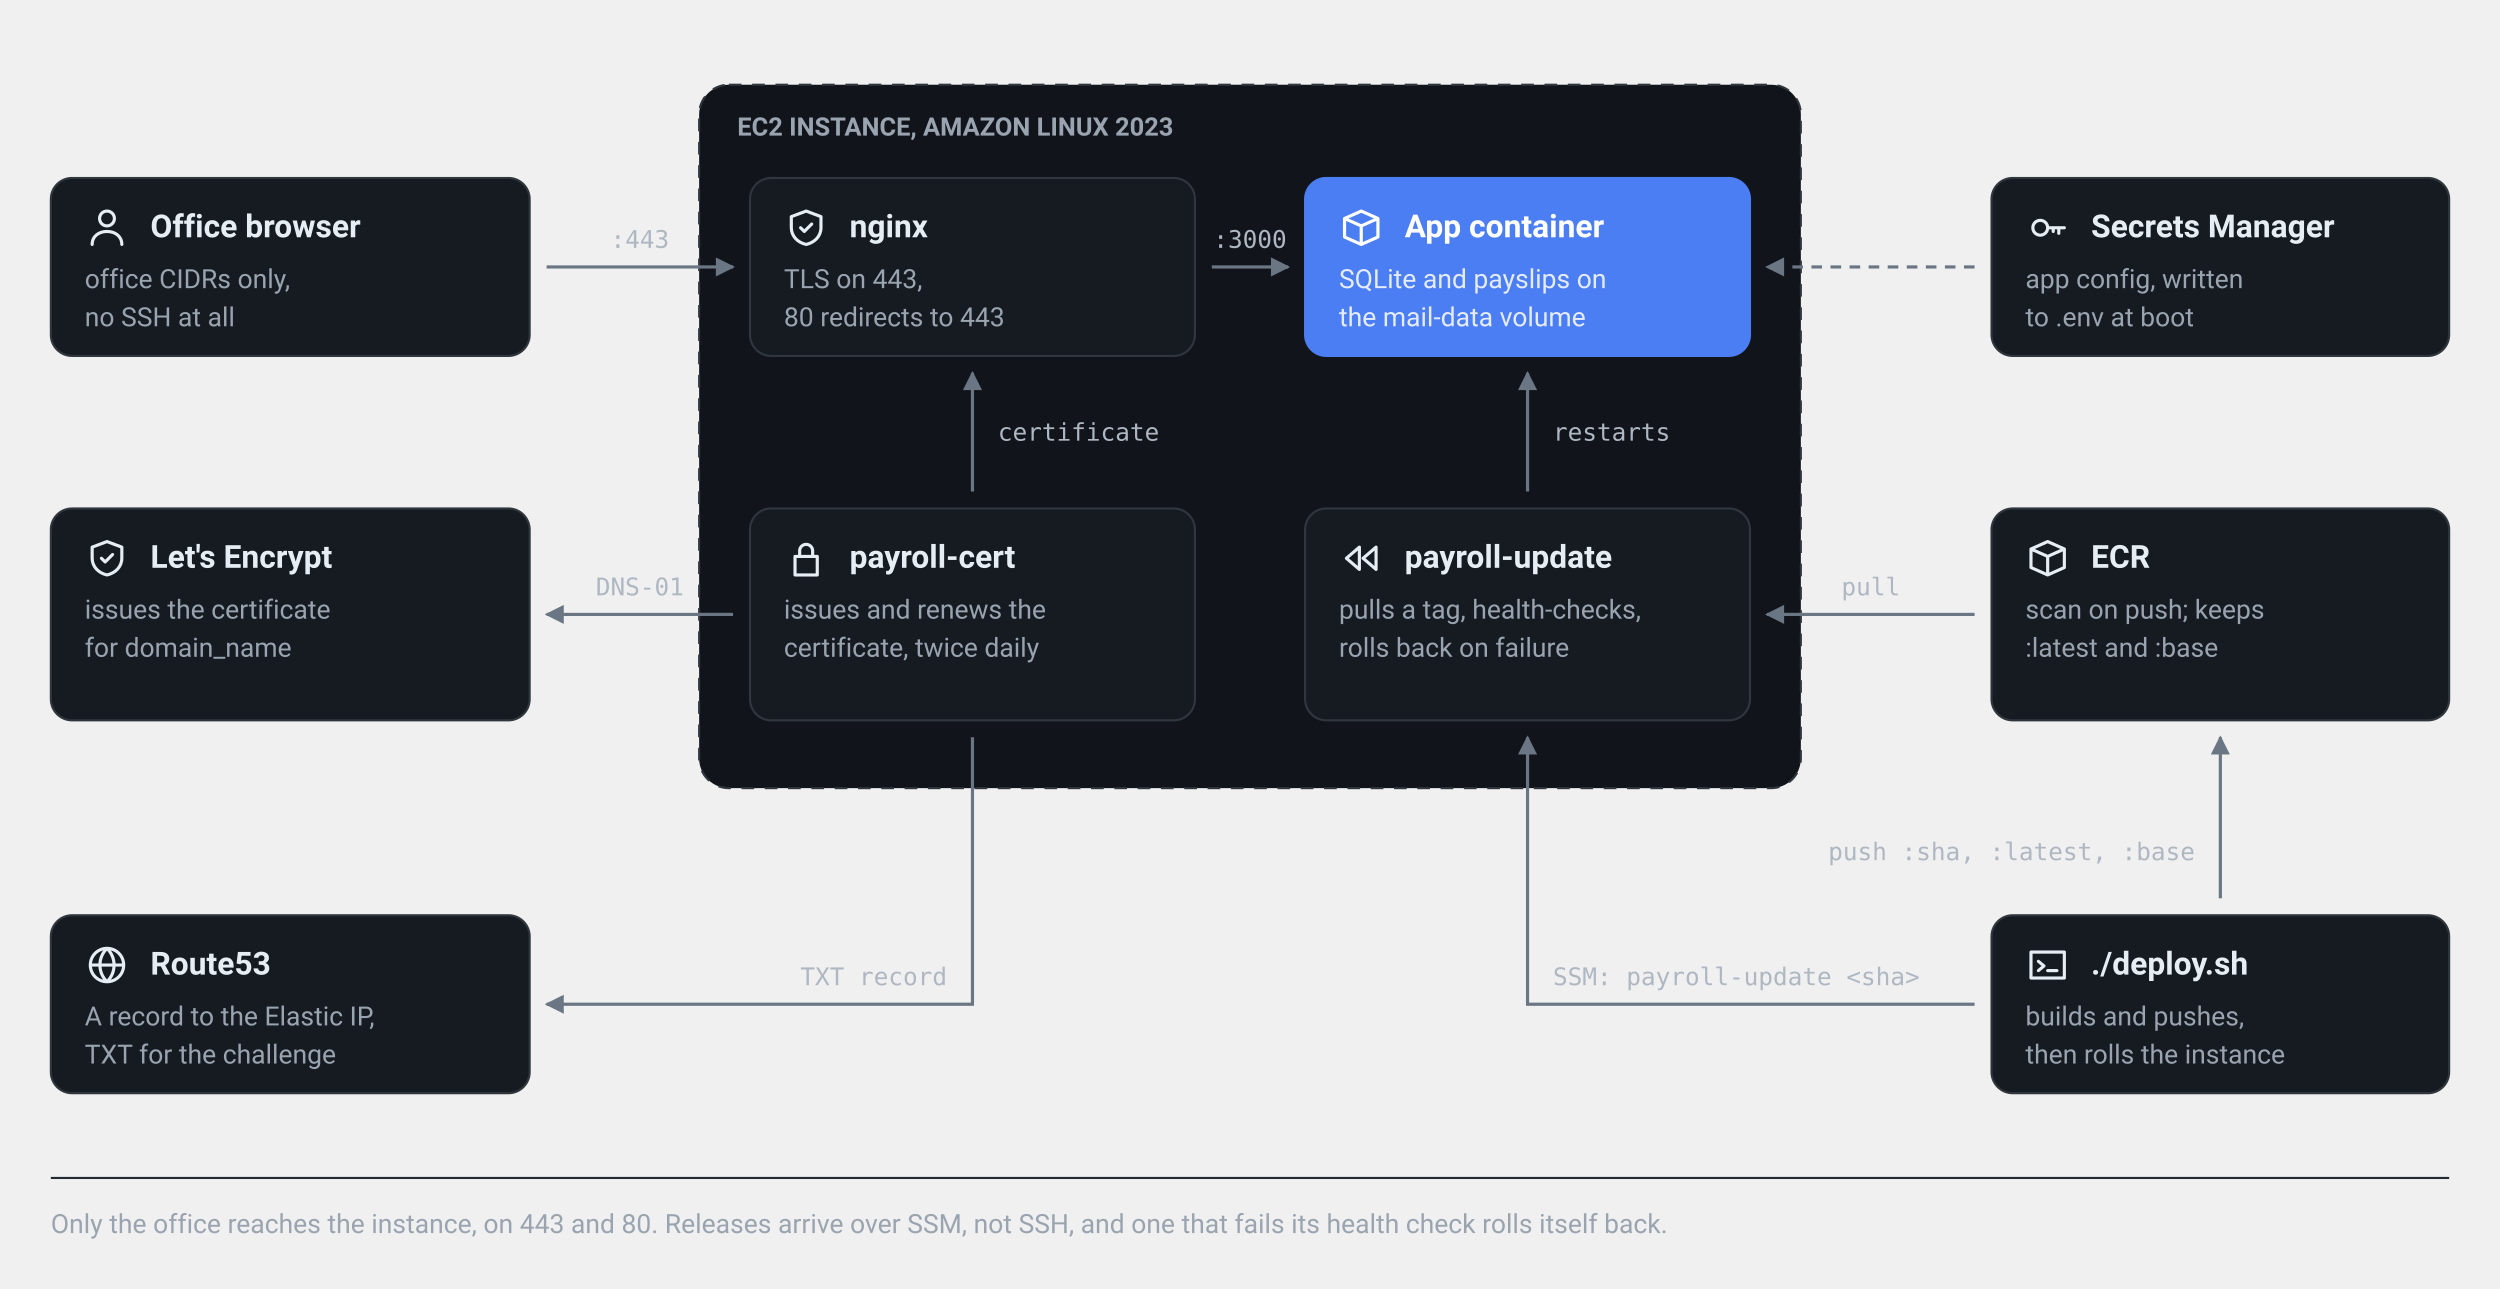
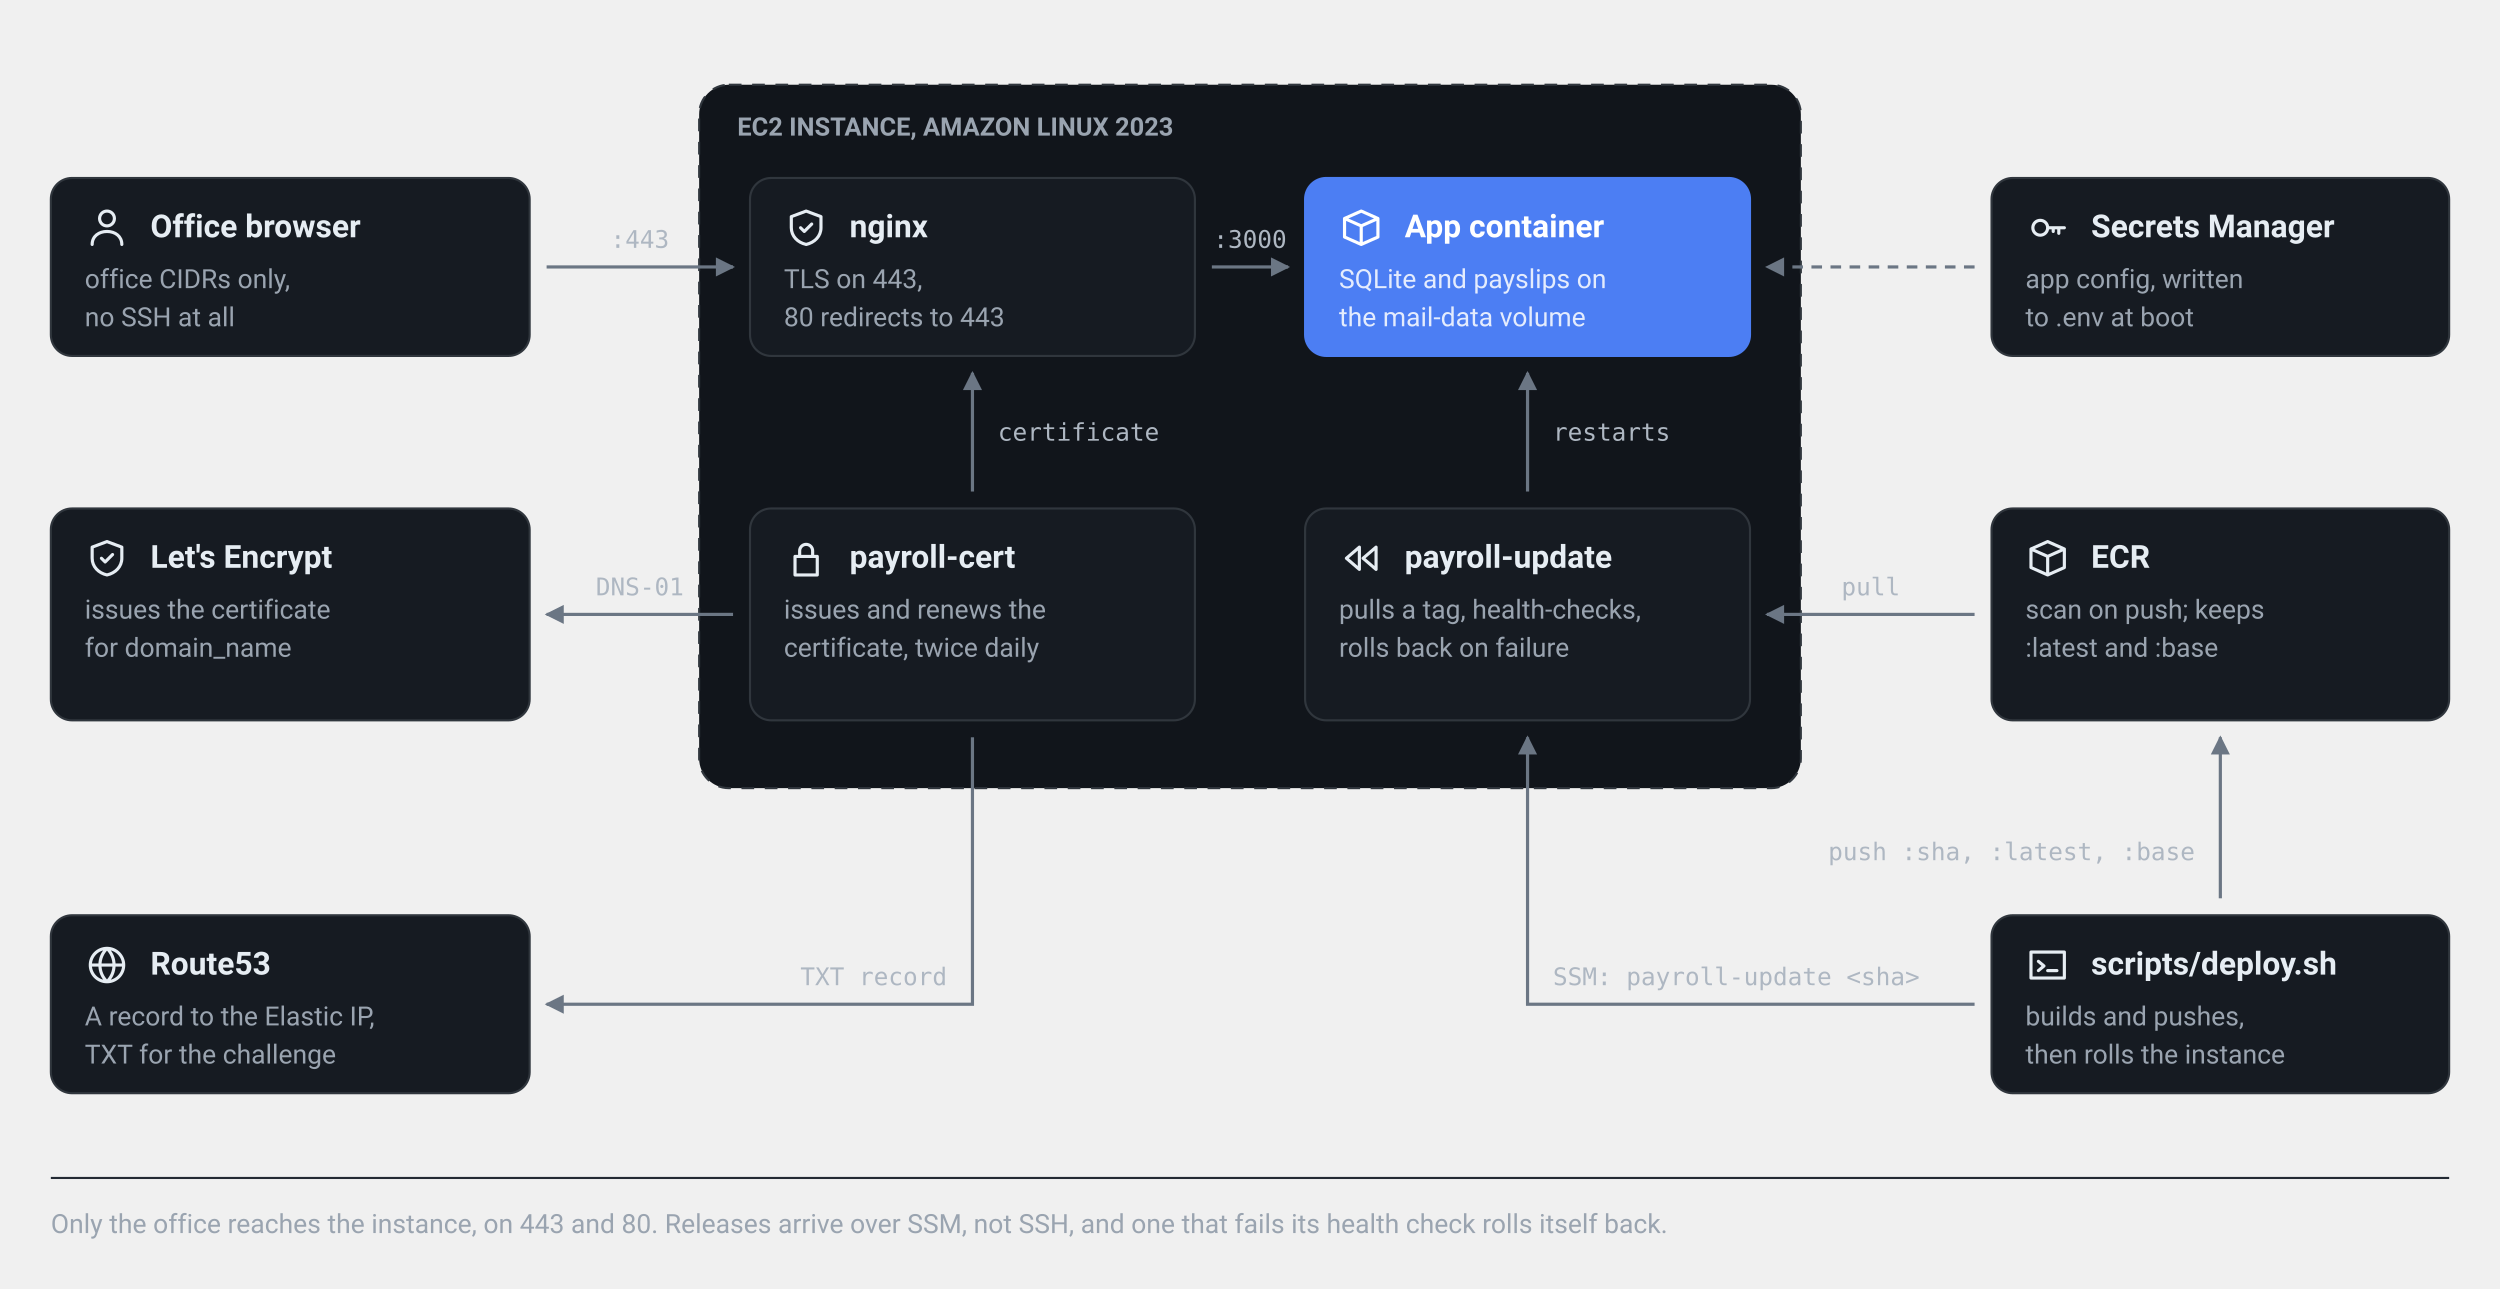
- <svg xmlns="http://www.w3.org/2000/svg" viewBox="0 0 1180 608" width="1180" height="608" role="img" aria-label="An office browser reaches nginx on one EC2 instance over HTTPS; nginx proxies to the app container. Secrets Manager supplies the .env at boot. ./deploy.sh pushes the image to ECR and tells the instance over SSM to run payroll-update, which pulls the tag, health-checks it and rolls back on failure. payroll-cert keeps the Let's Encrypt certificate current using a Route53 DNS-01 challenge.">
+ <svg xmlns="http://www.w3.org/2000/svg" viewBox="0 0 1180 608" width="1180" height="608" role="img" aria-label="An office browser reaches nginx on one EC2 instance over HTTPS; nginx proxies to the app container. Secrets Manager supplies the .env at boot. scripts/deploy.sh pushes the image to ECR and tells the instance over SSM to run payroll-update, which pulls the tag, health-checks it and rolls back on failure. payroll-cert keeps the Let's Encrypt certificate current using a Route53 DNS-01 challenge.">
  <defs>
    <marker id="a" viewBox="0 0 10 10" refX="9" refY="5" markerWidth="6" markerHeight="6" orient="auto-start-reverse">
      <path d="M0 0 10 5 0 10z" fill="#6b7684" />
    </marker>
  </defs>
  <rect x="330" y="40" width="520" height="332" rx="14" fill="#11151b" stroke="#30363d" stroke-width="1" stroke-dasharray="6 5" />
  <text x="348.0" y="64.0" font-family="system-ui,-apple-system,'Segoe UI',Roboto,Helvetica,Arial,sans-serif" font-size="12" fill="#9aa4b0" text-anchor="start" font-weight="600">EC2 INSTANCE, AMAZON LINUX 2023</text>
  <rect x="354" y="84" width="210" height="84" rx="10" fill="#161b22" stroke="#30363d" stroke-width="1" />
  <g transform="translate(370.0,97.0) scale(0.875)" fill="none" stroke="#e6edf3" stroke-width="1.7" stroke-linecap="round" stroke-linejoin="round">
    <path d="M12 3l8 3v6c0 4.5-3.4 8-8 9-4.6-1-8-4.5-8-9V6z M9 12l2 2 4-4" />
  </g>
  <text x="401.0" y="112.0" font-family="system-ui,-apple-system,'Segoe UI',Roboto,Helvetica,Arial,sans-serif" font-size="15" fill="#e6edf3" text-anchor="start" font-weight="600">nginx</text>
  <text x="370.0" y="136.0" font-family="system-ui,-apple-system,'Segoe UI',Roboto,Helvetica,Arial,sans-serif" font-size="12.5" fill="#9aa4b0" text-anchor="start">TLS on 443,</text>
  <text x="370.0" y="154.0" font-family="system-ui,-apple-system,'Segoe UI',Roboto,Helvetica,Arial,sans-serif" font-size="12.5" fill="#9aa4b0" text-anchor="start">80 redirects to 443</text>
  <rect x="616" y="84" width="210" height="84" rx="10" fill="#4c7ef3" stroke="#4c7ef3" stroke-width="1" />
  <g transform="translate(632.0,97.0) scale(0.875)" fill="none" stroke="#ffffff" stroke-width="1.7" stroke-linecap="round" stroke-linejoin="round">
    <path d="M3 7l9-4 9 4v10l-9 4-9-4z M3 7l9 4 9-4 M12 11v10" />
  </g>
  <text x="663.0" y="112.0" font-family="system-ui,-apple-system,'Segoe UI',Roboto,Helvetica,Arial,sans-serif" font-size="15" fill="#ffffff" text-anchor="start" font-weight="600">App container</text>
  <text x="632.0" y="136.0" font-family="system-ui,-apple-system,'Segoe UI',Roboto,Helvetica,Arial,sans-serif" font-size="12.5" fill="#ffffff" text-anchor="start" opacity="0.85">SQLite and payslips on</text>
  <text x="632.0" y="154.0" font-family="system-ui,-apple-system,'Segoe UI',Roboto,Helvetica,Arial,sans-serif" font-size="12.5" fill="#ffffff" text-anchor="start" opacity="0.85">the mail-data volume</text>
  <rect x="354" y="240" width="210" height="100" rx="10" fill="#161b22" stroke="#30363d" stroke-width="1" />
  <g transform="translate(370.0,253.0) scale(0.875)" fill="none" stroke="#e6edf3" stroke-width="1.7" stroke-linecap="round" stroke-linejoin="round">
    <path d="M6 11h12v10H6z M8.5 11V8a3.5 3.5 0 0 1 7 0v3" />
  </g>
  <text x="401.0" y="268.0" font-family="system-ui,-apple-system,'Segoe UI',Roboto,Helvetica,Arial,sans-serif" font-size="15" fill="#e6edf3" text-anchor="start" font-weight="600">payroll-cert</text>
  <text x="370.0" y="292.0" font-family="system-ui,-apple-system,'Segoe UI',Roboto,Helvetica,Arial,sans-serif" font-size="12.5" fill="#9aa4b0" text-anchor="start">issues and renews the</text>
  <text x="370.0" y="310.0" font-family="system-ui,-apple-system,'Segoe UI',Roboto,Helvetica,Arial,sans-serif" font-size="12.5" fill="#9aa4b0" text-anchor="start">certificate, twice daily</text>
  <rect x="616" y="240" width="210" height="100" rx="10" fill="#161b22" stroke="#30363d" stroke-width="1" />
  <g transform="translate(632.0,253.0) scale(0.875)" fill="none" stroke="#e6edf3" stroke-width="1.7" stroke-linecap="round" stroke-linejoin="round">
    <path d="M11 6 4 12l7 6z M20 6l-7 6 7 6z" />
  </g>
  <text x="663.0" y="268.0" font-family="system-ui,-apple-system,'Segoe UI',Roboto,Helvetica,Arial,sans-serif" font-size="15" fill="#e6edf3" text-anchor="start" font-weight="600">payroll-update</text>
  <text x="632.0" y="292.0" font-family="system-ui,-apple-system,'Segoe UI',Roboto,Helvetica,Arial,sans-serif" font-size="12.5" fill="#9aa4b0" text-anchor="start">pulls a tag, health-checks,</text>
  <text x="632.0" y="310.0" font-family="system-ui,-apple-system,'Segoe UI',Roboto,Helvetica,Arial,sans-serif" font-size="12.5" fill="#9aa4b0" text-anchor="start">rolls back on failure</text>
  <polyline points="572,126 608,126" fill="none" stroke="#6b7684" stroke-width="1.5" marker-end="url(#a)" />
  <text x="590.0" y="117.0" font-family="ui-monospace,SFMono-Regular,'SF Mono',Menlo,Consolas,monospace" font-size="11.5" fill="#aeb7c2" text-anchor="middle">:3000</text>
  <polyline points="459.0,232 459.0,176" fill="none" stroke="#6b7684" stroke-width="1.5" marker-end="url(#a)" />
  <text x="471.0" y="208.0" font-family="ui-monospace,SFMono-Regular,'SF Mono',Menlo,Consolas,monospace" font-size="11.5" fill="#aeb7c2" text-anchor="start">certificate</text>
  <polyline points="721.0,232 721.0,176" fill="none" stroke="#6b7684" stroke-width="1.5" marker-end="url(#a)" />
  <text x="733.0" y="208.0" font-family="ui-monospace,SFMono-Regular,'SF Mono',Menlo,Consolas,monospace" font-size="11.5" fill="#aeb7c2" text-anchor="start">restarts</text>
  <rect x="24" y="84" width="226" height="84" rx="10" fill="#161b22" stroke="#30363d" stroke-width="1" />
  <g transform="translate(40.0,97.0) scale(0.875)" fill="none" stroke="#e6edf3" stroke-width="1.7" stroke-linecap="round" stroke-linejoin="round">
    <path d="M12 11a4 4 0 1 0 0-8 4 4 0 0 0 0 8z M4 21c0-4.4 3.6-7 8-7s8 2.6 8 7" />
  </g>
  <text x="71.0" y="112.0" font-family="system-ui,-apple-system,'Segoe UI',Roboto,Helvetica,Arial,sans-serif" font-size="15" fill="#e6edf3" text-anchor="start" font-weight="600">Office browser</text>
  <text x="40.0" y="136.0" font-family="system-ui,-apple-system,'Segoe UI',Roboto,Helvetica,Arial,sans-serif" font-size="12.5" fill="#9aa4b0" text-anchor="start">office CIDRs only,</text>
  <text x="40.0" y="154.0" font-family="system-ui,-apple-system,'Segoe UI',Roboto,Helvetica,Arial,sans-serif" font-size="12.5" fill="#9aa4b0" text-anchor="start">no SSH at all</text>
  <polyline points="258,126 346,126" fill="none" stroke="#6b7684" stroke-width="1.5" marker-end="url(#a)" />
  <text x="302.0" y="117.0" font-family="ui-monospace,SFMono-Regular,'SF Mono',Menlo,Consolas,monospace" font-size="11.5" fill="#aeb7c2" text-anchor="middle">:443</text>
  <rect x="24" y="240" width="226" height="100" rx="10" fill="#161b22" stroke="#30363d" stroke-width="1" />
  <g transform="translate(40.0,253.0) scale(0.875)" fill="none" stroke="#e6edf3" stroke-width="1.7" stroke-linecap="round" stroke-linejoin="round">
    <path d="M12 3l8 3v6c0 4.5-3.4 8-8 9-4.6-1-8-4.5-8-9V6z M9 12l2 2 4-4" />
  </g>
  <text x="71.0" y="268.0" font-family="system-ui,-apple-system,'Segoe UI',Roboto,Helvetica,Arial,sans-serif" font-size="15" fill="#e6edf3" text-anchor="start" font-weight="600">Let's Encrypt</text>
  <text x="40.0" y="292.0" font-family="system-ui,-apple-system,'Segoe UI',Roboto,Helvetica,Arial,sans-serif" font-size="12.5" fill="#9aa4b0" text-anchor="start">issues the certificate</text>
  <text x="40.0" y="310.0" font-family="system-ui,-apple-system,'Segoe UI',Roboto,Helvetica,Arial,sans-serif" font-size="12.5" fill="#9aa4b0" text-anchor="start">for domain_name</text>
  <polyline points="346,290 258,290" fill="none" stroke="#6b7684" stroke-width="1.5" marker-end="url(#a)" />
  <text x="302.0" y="281.0" font-family="ui-monospace,SFMono-Regular,'SF Mono',Menlo,Consolas,monospace" font-size="11.5" fill="#aeb7c2" text-anchor="middle">DNS-01</text>
  <rect x="940" y="84" width="216" height="84" rx="10" fill="#161b22" stroke="#30363d" stroke-width="1" />
  <g transform="translate(956.0,97.0) scale(0.875)" fill="none" stroke="#e6edf3" stroke-width="1.7" stroke-linecap="round" stroke-linejoin="round">
    <path d="M8 16a4 4 0 1 0 0-8 4 4 0 0 0 0 8z M12 12h9 M18 12v3 M15 12v2" />
  </g>
  <text x="987.0" y="112.0" font-family="system-ui,-apple-system,'Segoe UI',Roboto,Helvetica,Arial,sans-serif" font-size="15" fill="#e6edf3" text-anchor="start" font-weight="600">Secrets Manager</text>
  <text x="956.0" y="136.0" font-family="system-ui,-apple-system,'Segoe UI',Roboto,Helvetica,Arial,sans-serif" font-size="12.5" fill="#9aa4b0" text-anchor="start">app config, written</text>
  <text x="956.0" y="154.0" font-family="system-ui,-apple-system,'Segoe UI',Roboto,Helvetica,Arial,sans-serif" font-size="12.5" fill="#9aa4b0" text-anchor="start">to .env at boot</text>
  <polyline points="932,126 834,126" fill="none" stroke="#6b7684" stroke-width="1.5" stroke-dasharray="5 4" marker-end="url(#a)" />
  <rect x="940" y="240" width="216" height="100" rx="10" fill="#161b22" stroke="#30363d" stroke-width="1" />
  <g transform="translate(956.0,253.0) scale(0.875)" fill="none" stroke="#e6edf3" stroke-width="1.7" stroke-linecap="round" stroke-linejoin="round">
    <path d="M3 7l9-4 9 4v10l-9 4-9-4z M3 7l9 4 9-4 M12 11v10" />
  </g>
  <text x="987.0" y="268.0" font-family="system-ui,-apple-system,'Segoe UI',Roboto,Helvetica,Arial,sans-serif" font-size="15" fill="#e6edf3" text-anchor="start" font-weight="600">ECR</text>
  <text x="956.0" y="292.0" font-family="system-ui,-apple-system,'Segoe UI',Roboto,Helvetica,Arial,sans-serif" font-size="12.5" fill="#9aa4b0" text-anchor="start">scan on push; keeps</text>
  <text x="956.0" y="310.0" font-family="system-ui,-apple-system,'Segoe UI',Roboto,Helvetica,Arial,sans-serif" font-size="12.5" fill="#9aa4b0" text-anchor="start">:latest and :base</text>
  <polyline points="932,290 834,290" fill="none" stroke="#6b7684" stroke-width="1.5" marker-end="url(#a)" />
  <text x="883.0" y="281.0" font-family="ui-monospace,SFMono-Regular,'SF Mono',Menlo,Consolas,monospace" font-size="11.5" fill="#aeb7c2" text-anchor="middle">pull</text>
  <rect x="24" y="432" width="226" height="84" rx="10" fill="#161b22" stroke="#30363d" stroke-width="1" />
  <g transform="translate(40.0,445.0) scale(0.875)" fill="none" stroke="#e6edf3" stroke-width="1.7" stroke-linecap="round" stroke-linejoin="round">
    <path d="M12 21a9 9 0 1 0 0-18 9 9 0 0 0 0 18z M3 12h18 M12 3c2.5 2.5 3.8 5.5 3.8 9s-1.3 6.5-3.8 9c-2.5-2.5-3.8-5.5-3.8-9S9.5 5.5 12 3z" />
  </g>
  <text x="71.0" y="460.0" font-family="system-ui,-apple-system,'Segoe UI',Roboto,Helvetica,Arial,sans-serif" font-size="15" fill="#e6edf3" text-anchor="start" font-weight="600">Route53</text>
  <text x="40.0" y="484.0" font-family="system-ui,-apple-system,'Segoe UI',Roboto,Helvetica,Arial,sans-serif" font-size="12.5" fill="#9aa4b0" text-anchor="start">A record to the Elastic IP,</text>
  <text x="40.0" y="502.0" font-family="system-ui,-apple-system,'Segoe UI',Roboto,Helvetica,Arial,sans-serif" font-size="12.5" fill="#9aa4b0" text-anchor="start">TXT for the challenge</text>
  <polyline points="459.0,348 459.0,474 258,474" fill="none" stroke="#6b7684" stroke-width="1.5" marker-end="url(#a)" />
  <text x="447.0" y="465.0" font-family="ui-monospace,SFMono-Regular,'SF Mono',Menlo,Consolas,monospace" font-size="11.5" fill="#aeb7c2" text-anchor="end">TXT record</text>
  <rect x="940" y="432" width="216" height="84" rx="10" fill="#161b22" stroke="#30363d" stroke-width="1" />
  <g transform="translate(956.0,445.0) scale(0.875)" fill="none" stroke="#e6edf3" stroke-width="1.7" stroke-linecap="round" stroke-linejoin="round">
    <path d="M3 5h18v14H3z M7 10l3 2.5L7 15 M12 15h5" />
  </g>
-   <text x="987.0" y="460.0" font-family="system-ui,-apple-system,'Segoe UI',Roboto,Helvetica,Arial,sans-serif" font-size="15" fill="#e6edf3" text-anchor="start" font-weight="600">./deploy.sh</text>
+   <text x="987.0" y="460.0" font-family="system-ui,-apple-system,'Segoe UI',Roboto,Helvetica,Arial,sans-serif" font-size="15" fill="#e6edf3" text-anchor="start" font-weight="600">scripts/deploy.sh</text>
  <text x="956.0" y="484.0" font-family="system-ui,-apple-system,'Segoe UI',Roboto,Helvetica,Arial,sans-serif" font-size="12.5" fill="#9aa4b0" text-anchor="start">builds and pushes,</text>
  <text x="956.0" y="502.0" font-family="system-ui,-apple-system,'Segoe UI',Roboto,Helvetica,Arial,sans-serif" font-size="12.5" fill="#9aa4b0" text-anchor="start">then rolls the instance</text>
  <polyline points="1048,424 1048,348" fill="none" stroke="#6b7684" stroke-width="1.5" marker-end="url(#a)" />
  <text x="1036.0" y="406.0" font-family="ui-monospace,SFMono-Regular,'SF Mono',Menlo,Consolas,monospace" font-size="11.5" fill="#aeb7c2" text-anchor="end">push :sha, :latest, :base</text>
  <polyline points="932,474 721.0,474 721.0,348" fill="none" stroke="#6b7684" stroke-width="1.5" marker-end="url(#a)" />
  <text x="733.0" y="465.0" font-family="ui-monospace,SFMono-Regular,'SF Mono',Menlo,Consolas,monospace" font-size="11.5" fill="#aeb7c2" text-anchor="start">SSM: payroll-update &lt;sha&gt;</text>
  <line x1="24" y1="556" x2="1156" y2="556" stroke="#232a33" stroke-width="1" />
  <text x="24.0" y="582.0" font-family="system-ui,-apple-system,'Segoe UI',Roboto,Helvetica,Arial,sans-serif" font-size="12.5" fill="#9aa4b0" text-anchor="start">Only the office reaches the instance, on 443 and 80. Releases arrive over SSM, not SSH, and one that fails its health check rolls itself back.</text>
</svg>
